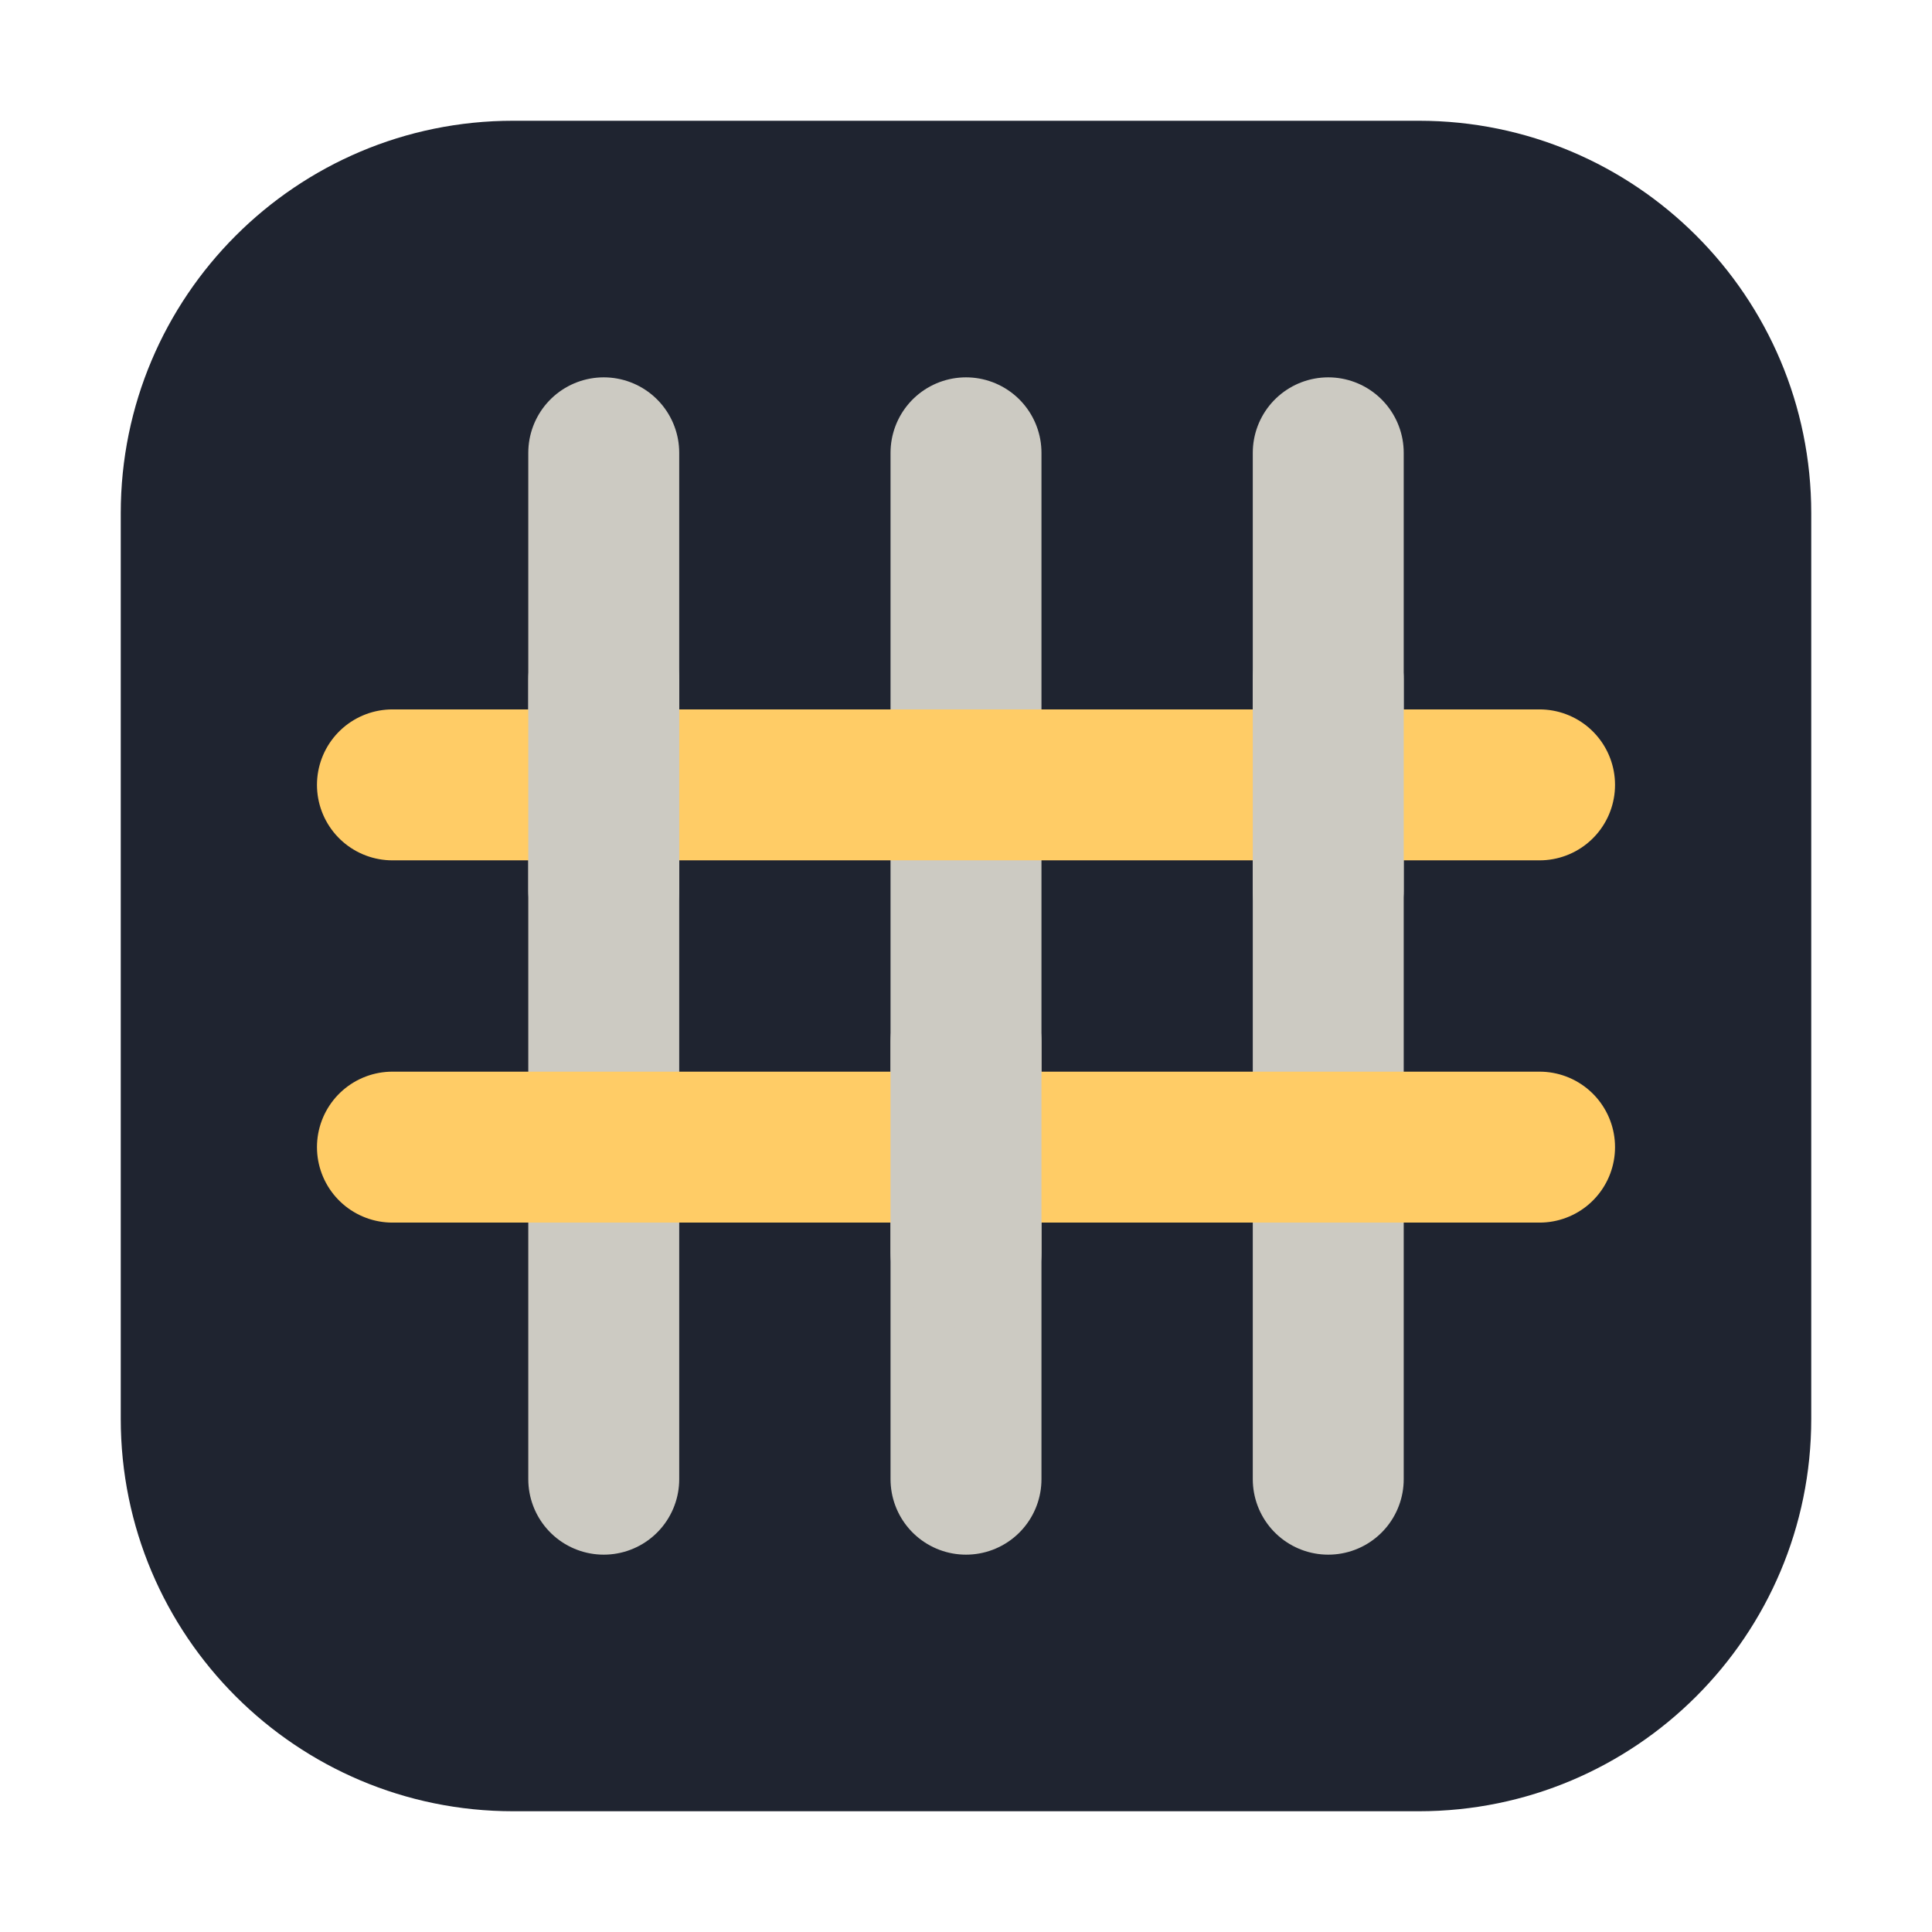
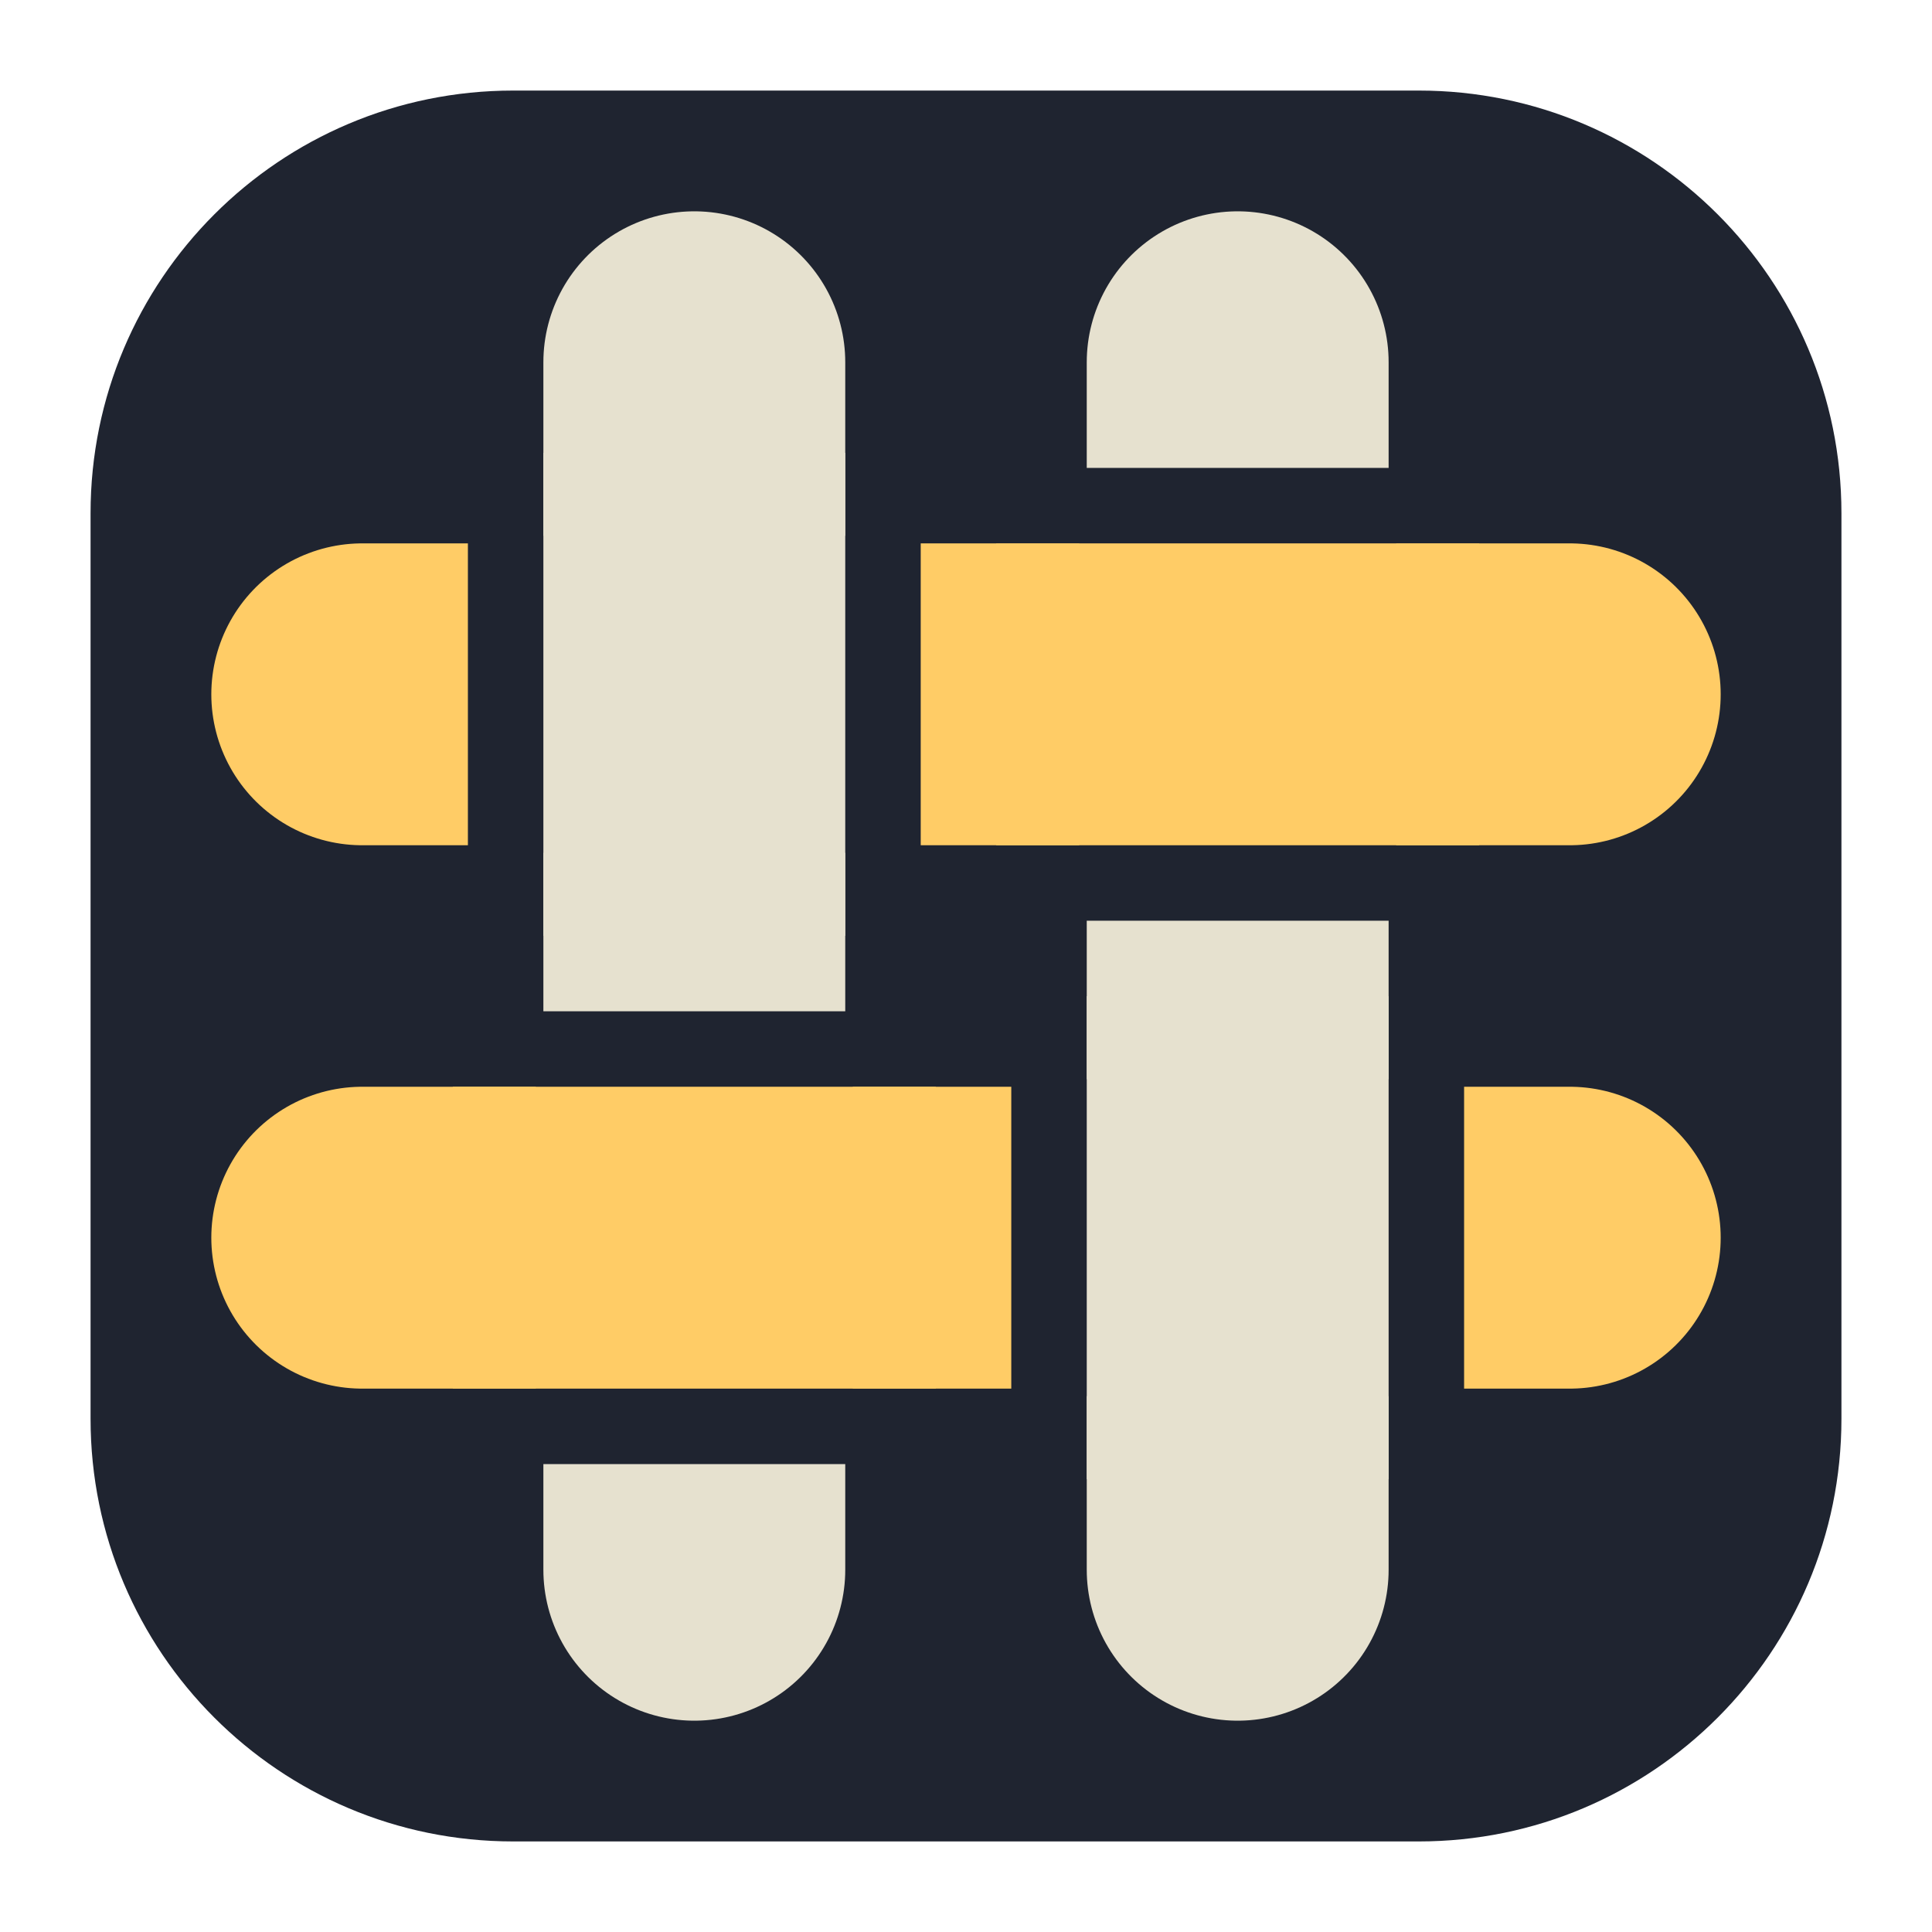
<svg xmlns="http://www.w3.org/2000/svg" width="128" height="128" viewBox="0 0 128 128">
-   <rect x="8" y="8" width="112" height="112" rx="26" fill="#1f2430" />
-   <g stroke-linecap="round" stroke-width="10">
-     <g stroke="#cccac2">
-       <line x1="40" y1="30" x2="40" y2="98" />
-       <line x1="64" y1="30" x2="64" y2="98" />
-       <line x1="88" y1="30" x2="88" y2="98" />
-     </g>
-     <g stroke="#ffcc66">
-       <line x1="26" y1="52" x2="102" y2="52" />
-       <line x1="26" y1="76" x2="102" y2="76" />
-     </g>
-     <g stroke="#cccac2">
-       <line x1="40" y1="45" x2="40" y2="59" />
-       <line x1="88" y1="45" x2="88" y2="59" />
-       <line x1="64" y1="69" x2="64" y2="83" />
-     </g>
-   </g>
+   <rect x="6" y="6" width="116" height="116" rx="28" fill="#1f2430" />
+   <line x1="46" y1="24" x2="46" y2="104" stroke="#e6e1cf" stroke-width="20" stroke-linecap="round" />
+   <line x1="82" y1="24" x2="82" y2="104" stroke="#e6e1cf" stroke-width="20" stroke-linecap="round" />
+   <line x1="24" y1="46" x2="104" y2="46" stroke="#ffcc66" stroke-width="20" stroke-linecap="round" />
+   <line x1="24" y1="82" x2="104" y2="82" stroke="#ffcc66" stroke-width="20" stroke-linecap="round" />
+   <line x1="46" y1="35.5" x2="46" y2="56.5" stroke="#1f2430" stroke-width="30" stroke-linecap="butt" />
+   <line x1="46" y1="30.0" x2="46" y2="62.0" stroke="#e6e1cf" stroke-width="20" stroke-linecap="butt" />
+   <line x1="71.5" y1="46" x2="92.5" y2="46" stroke="#1f2430" stroke-width="30" stroke-linecap="butt" />
+   <line x1="66.0" y1="46" x2="98.0" y2="46" stroke="#ffcc66" stroke-width="20" stroke-linecap="butt" />
+   <line x1="35.5" y1="82" x2="56.5" y2="82" stroke="#1f2430" stroke-width="30" stroke-linecap="butt" />
+   <line x1="30.0" y1="82" x2="62.0" y2="82" stroke="#ffcc66" stroke-width="20" stroke-linecap="butt" />
+   <line x1="82" y1="71.5" x2="82" y2="92.5" stroke="#1f2430" stroke-width="30" stroke-linecap="butt" />
+   <line x1="82" y1="66.0" x2="82" y2="98.0" stroke="#e6e1cf" stroke-width="20" stroke-linecap="butt" />
</svg>
